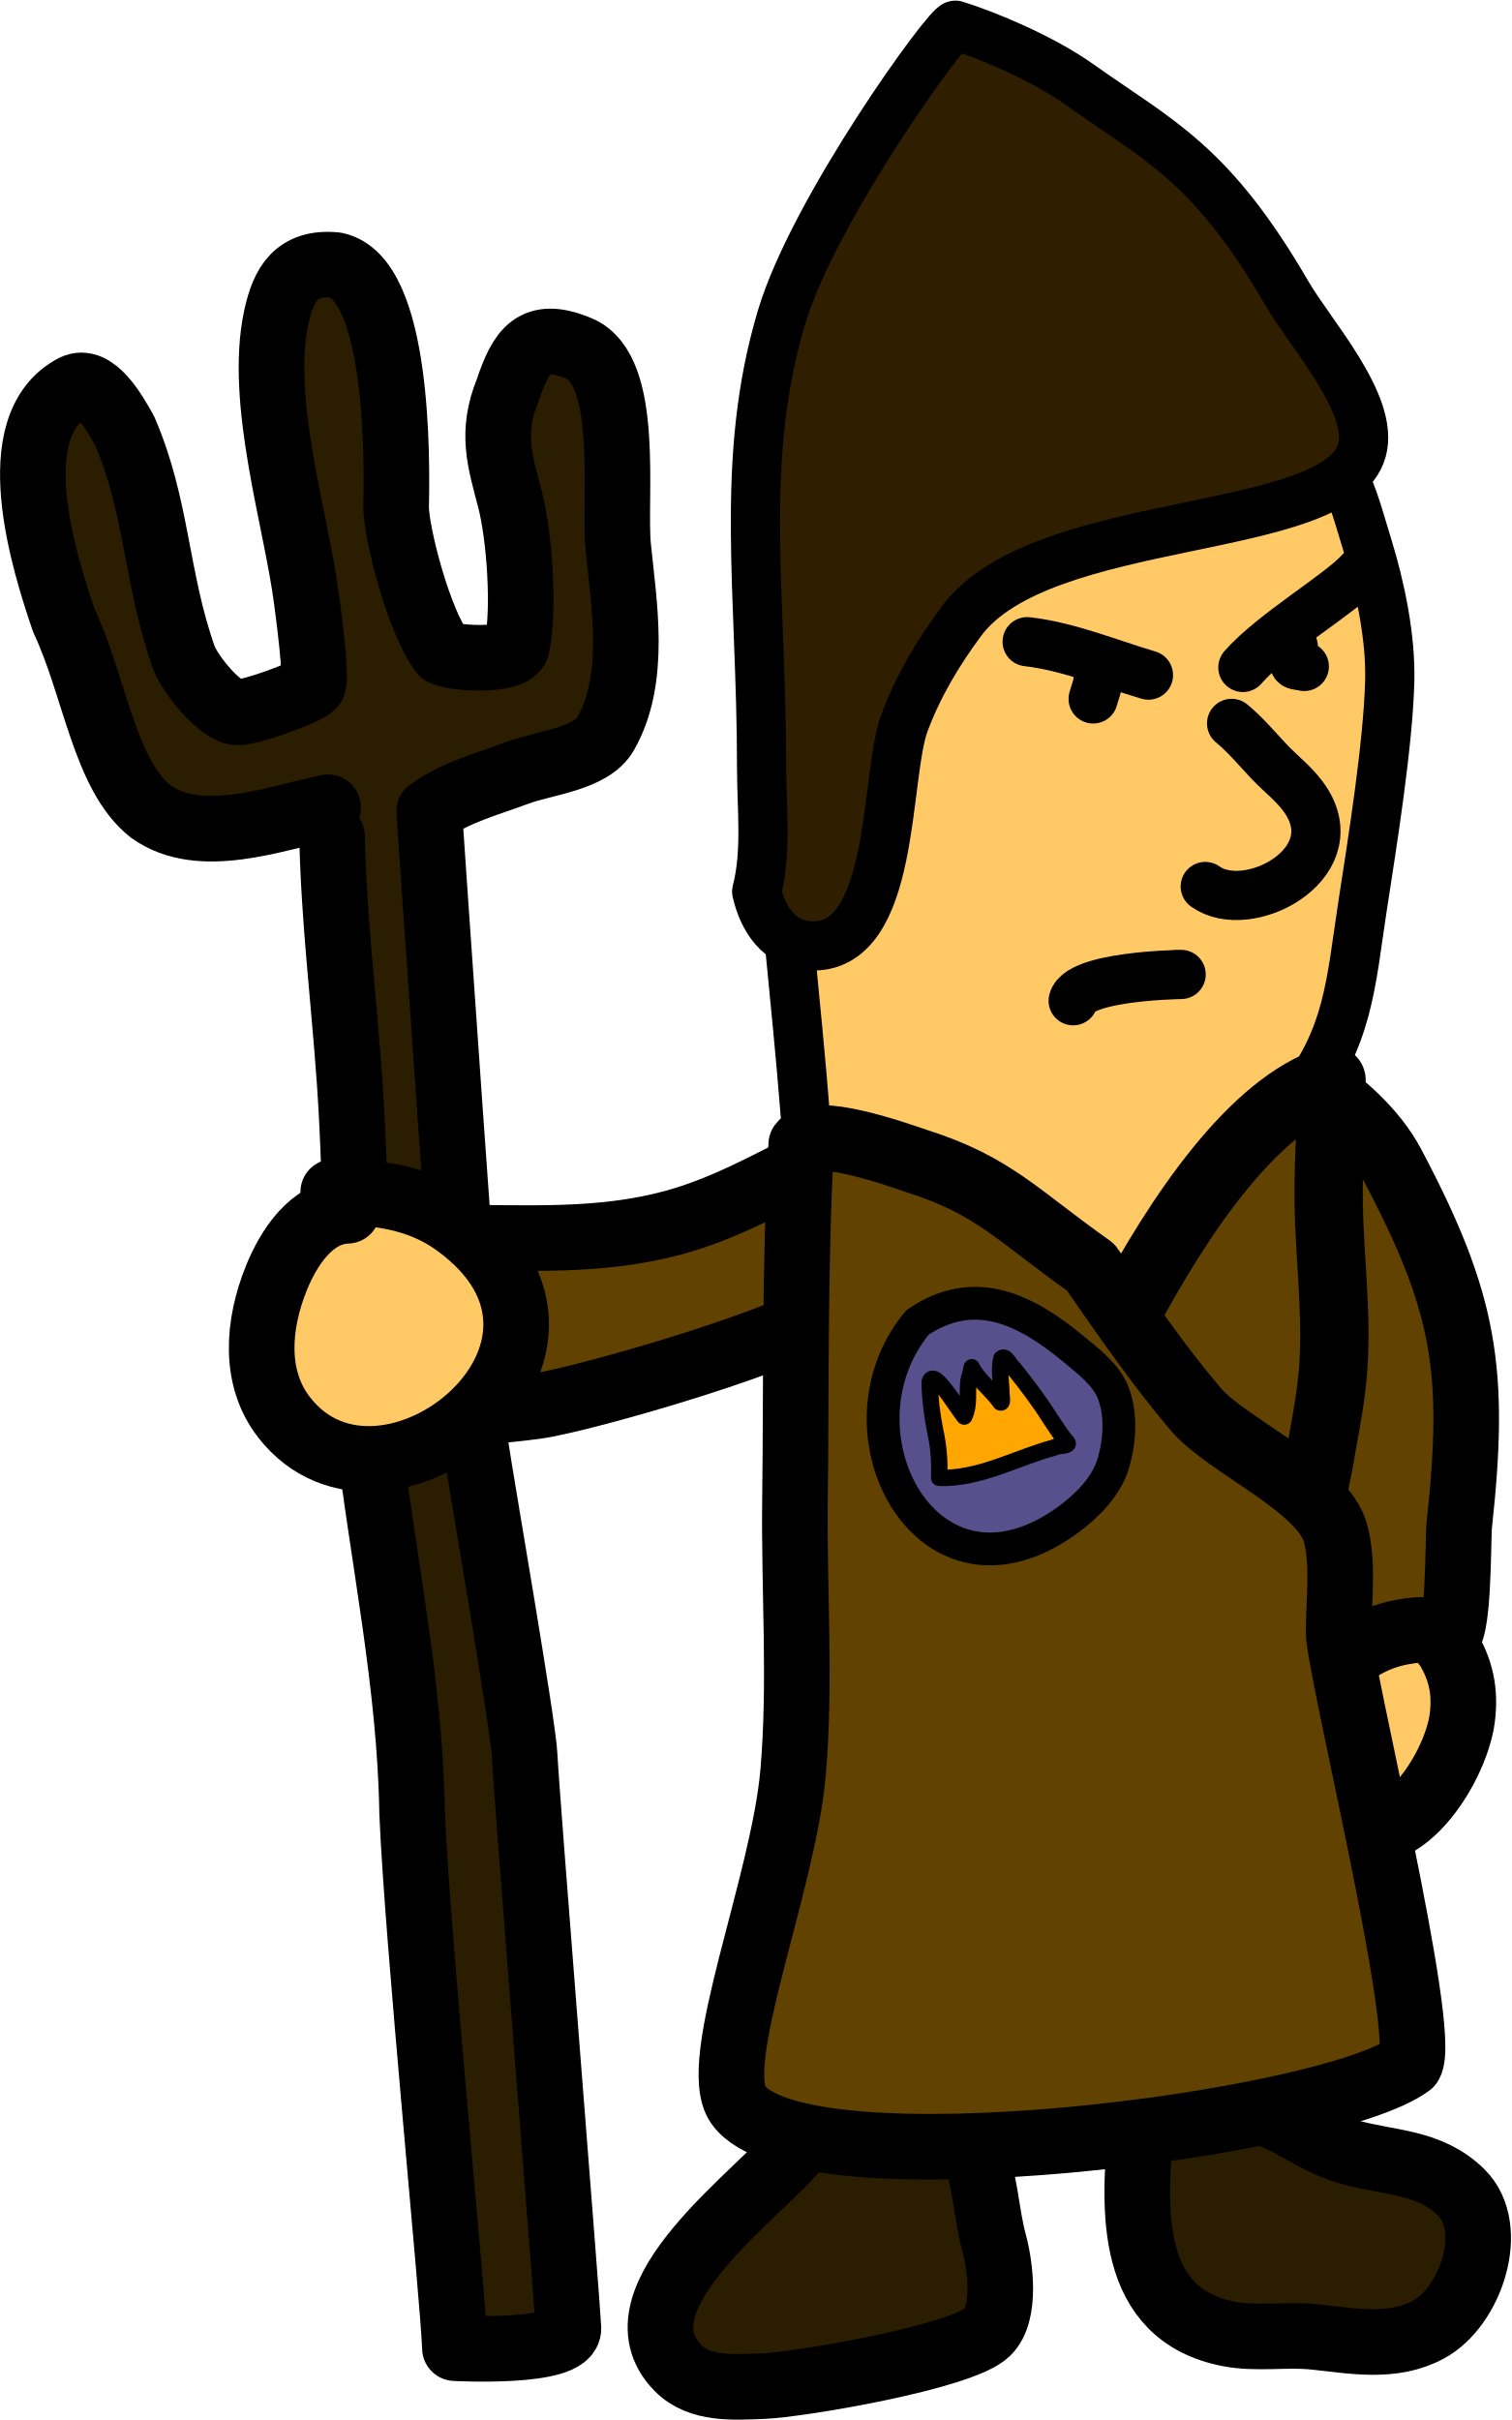
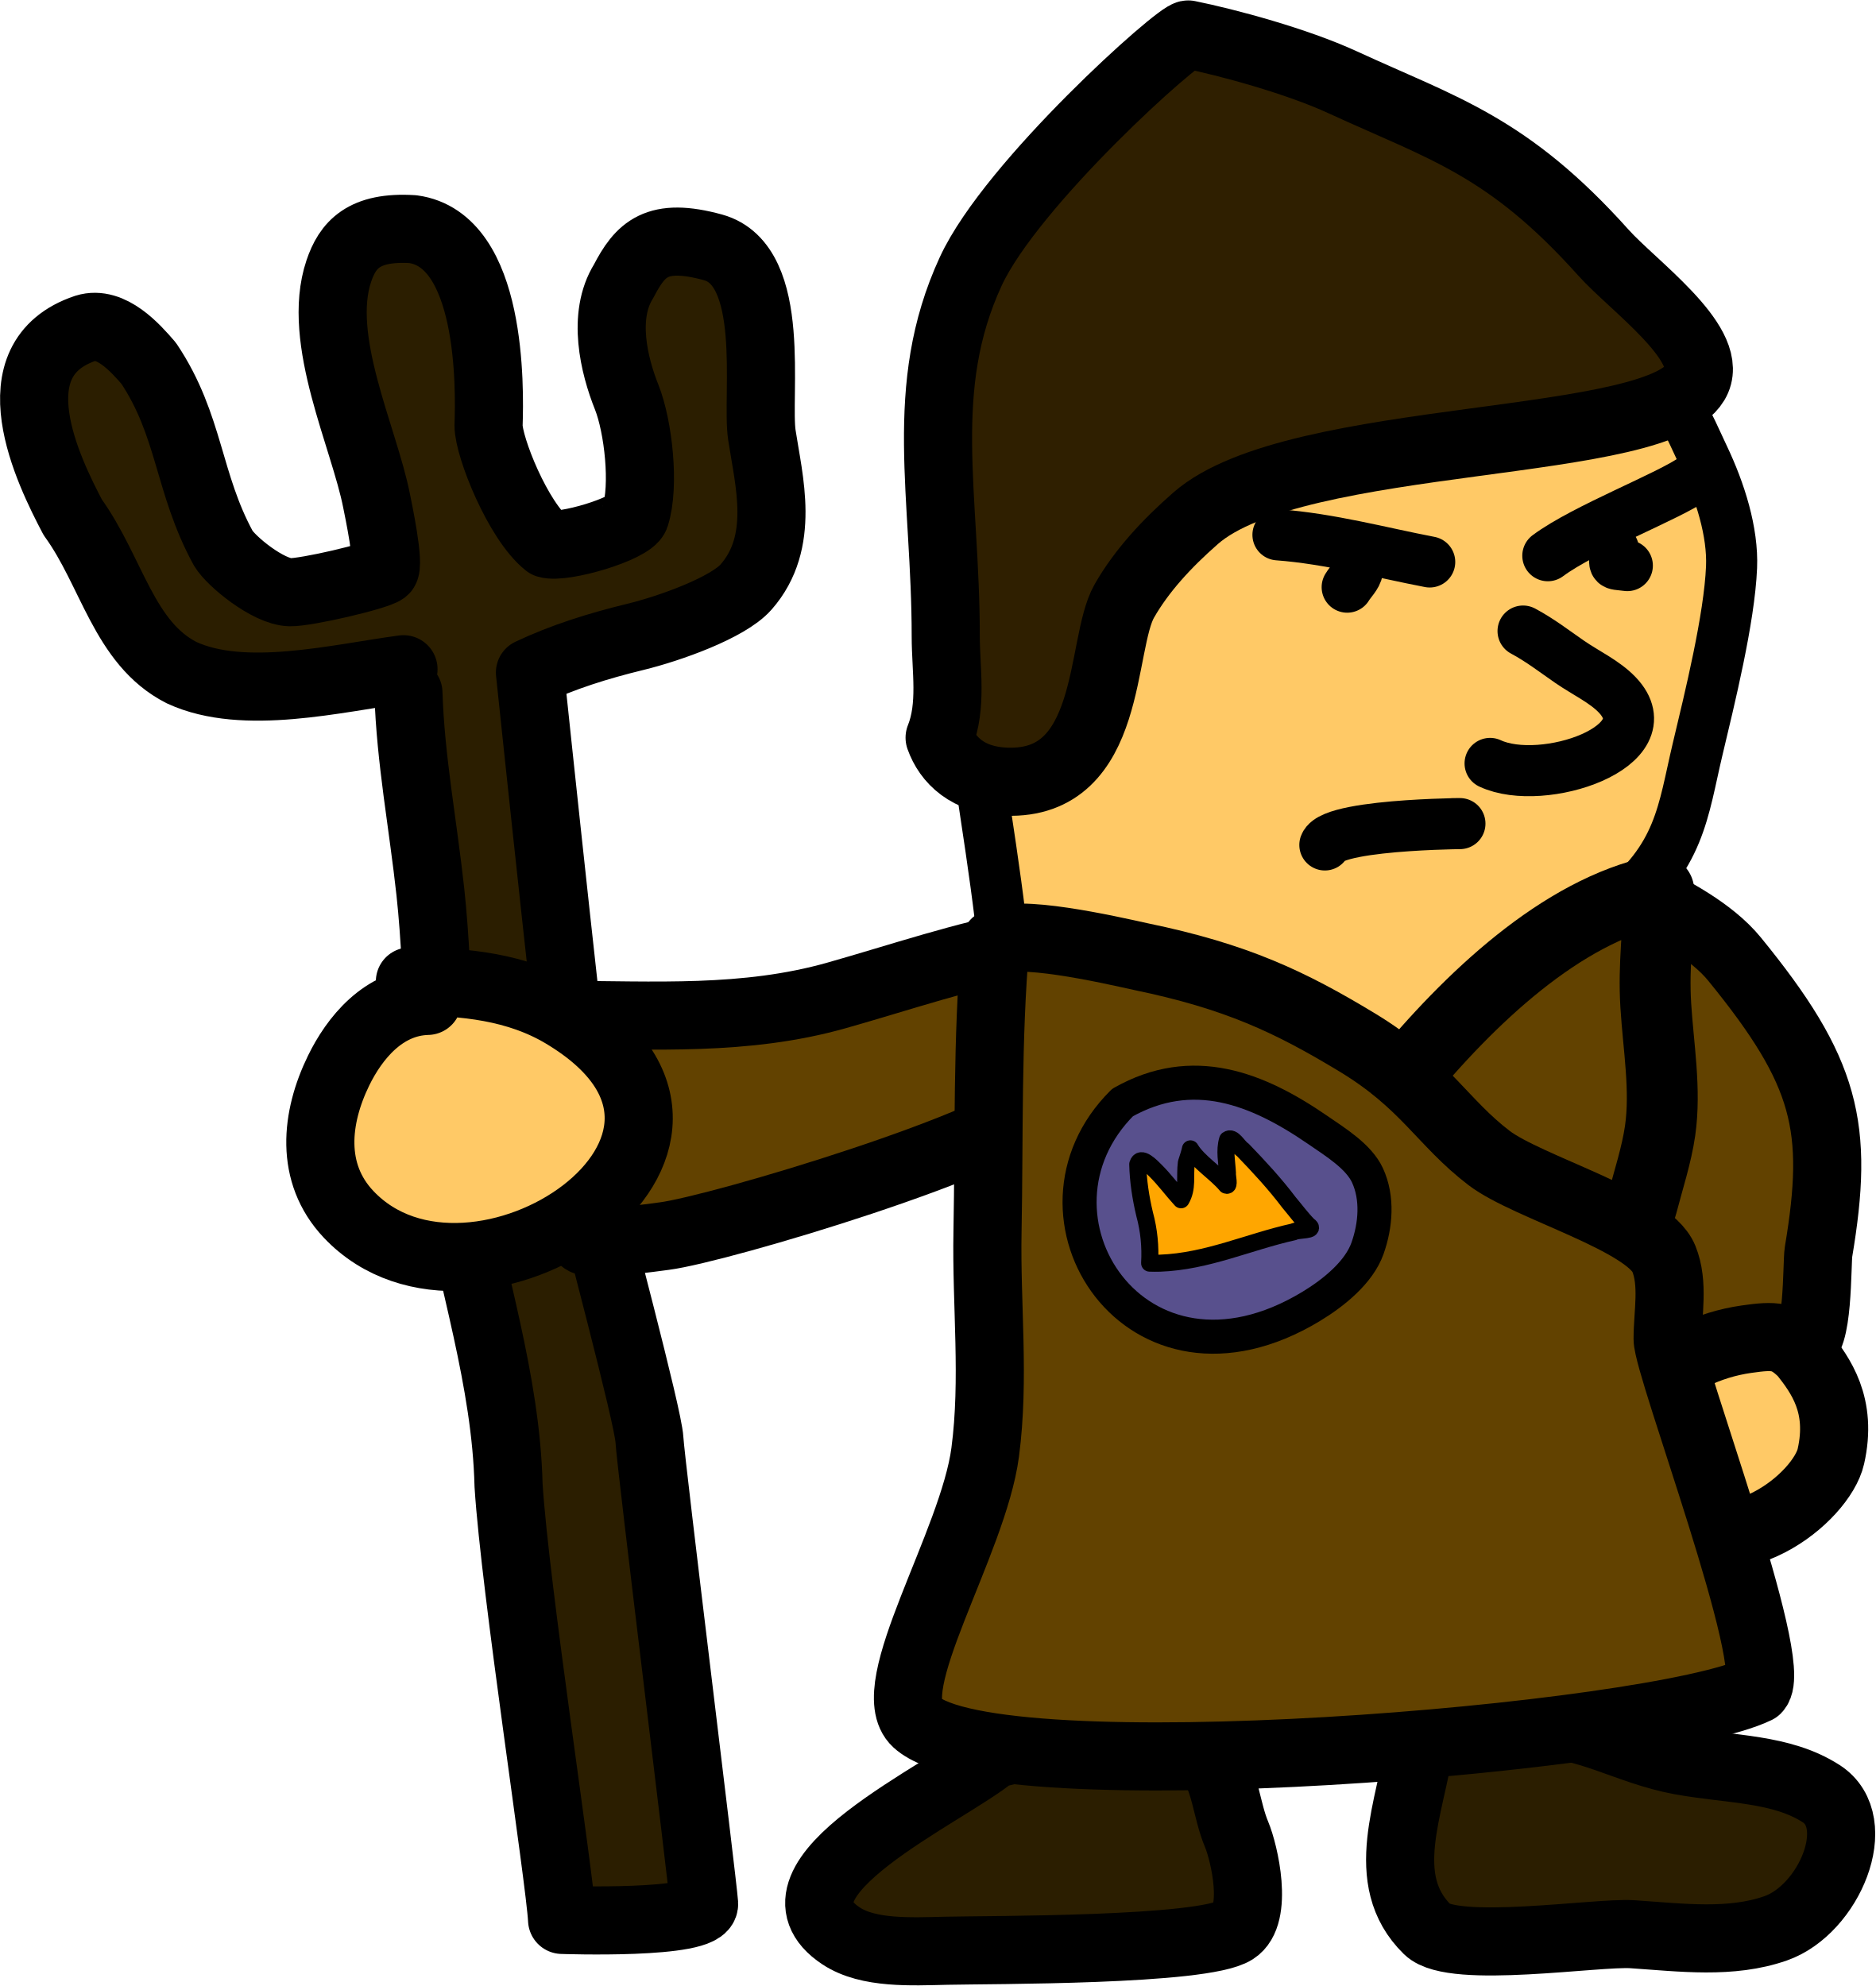
- <svg xmlns="http://www.w3.org/2000/svg" width="184.248mm" height="295.077mm" viewBox="0 0 184.248 295.077" version="1.1" id="svg5">
+ <svg xmlns="http://www.w3.org/2000/svg" width="220.235mm" height="233.294mm" viewBox="0 0 220.235 233.294" version="1.1" id="svg5">
  <defs id="defs2" />
-   <g id="layer1" transform="translate(23.60745,27.42373)">
-     <path style="fill:#ffc966;fill-opacity:1;stroke:#000000;stroke-width:6;stroke-linecap:round;stroke-linejoin:round;stroke-dasharray:none;stroke-opacity:1" d="m 71.001,67.056 c -0.34,-6.542 1.209,-15.611 5.453,-21.772 8.03,-11.657 20.965,-21.375 34.809,-24.322 8.395,-1.787 20.037,0.492 25.285,4.872 3.964,3.308 5.07,8.341 6.592,13.27 1.601,5.188 2.852,11.28 2.708,16.578 -0.212,7.774 -2.128,19.696 -3.315,27.386 -1.423,9.218 -1.656,16.285 -8.077,23.961 -33.501,41.771 -16.891,31.699 -47.508,22.693 -4.286,-0.996 -9.213,-14.211 -12.372,-21.268 -1.072,-13.735 -2.902,-28.432 -3.576,-41.398 z" id="path2766" />
-     <path style="fill:#2b1e00;fill-opacity:1;stroke:#000000;stroke-width:8;stroke-linecap:round;stroke-linejoin:round;stroke-dasharray:none;stroke-opacity:1" d="m 73.928,234 c -4.416,5.779 -23.289,18.744 -14.865,27.307 2.653,2.696 6.819,2.34 10.308,2.218 4.343,-0.151 24.287,-3.505 27.414,-6.575 2.355,-2.312 1.568,-8.149 0.822,-10.891 -1.024,-3.758 -1.049,-8.035 -2.689,-11.576 -3.304,-7.137 -15.887,-2.401 -20.99,-0.484 z" id="path2754" />
-     <path style="fill:#2b1e00;fill-opacity:1;stroke:#000000;stroke-width:8;stroke-linecap:round;stroke-linejoin:round;stroke-dasharray:none;stroke-opacity:1" d="m 115.535,231.903 c -0.985,10.187 -1.582,22.885 10.682,25.25 3.445,0.664 6.935,0.005 10.383,0.363 4.812,0.5 9.61,1.466 13.969,-0.887 5.196,-2.806 8.367,-12.392 4.015,-16.701 -3.901,-3.862 -8.797,-3.562 -13.744,-4.961 -5.162,-1.46 -8.976,-5.63 -14.491,-5.63 -5.614,0 -6.428,0.495 -10.812,2.566 z" id="path2758" />
-     <path style="fill:#2b1e00;fill-opacity:1;stroke:#000000;stroke-width:8;stroke-linecap:round;stroke-linejoin:round;stroke-dasharray:none;stroke-opacity:1" d="m 16.884,74.549 c 0.199,9.986 1.432,19.896 2.134,29.854 0.997,14.129 0.541,28.37 2.195,42.47 1.84,15.681 5.181,30.951 5.431,46.727 0.633,15.568 5.029,59.252 5.218,65.295 0,0 13.983,0.767 13.841,-2.443 -0.142,-3.21 -5.209,-66.136 -5.328,-69.7 -0.119,-3.564 -5.272,-33.067 -6.005,-38.095 -0.733,-5.027 -5.642,-77.151 -5.642,-77.151 3.211,-2.34 7.095,-3.327 10.71,-4.681 3.367,-1.261 9.023,-1.68 10.79,-4.777 3.869,-6.78 2.223,-15.94 1.543,-22.844 -0.577,-5.86 1.556,-21.457 -4.762,-24.127 -5.505,-2.327 -7.086,0.263 -8.716,5.096 -2.106,5.209 -0.935,8.585 0.305,13.36 1.135,4.42 1.773,13.291 0.833,17.823 -0.401,1.934 -7.485,1.57 -9.04,0.821 C 27.565,48.727 24.688,37.618 24.693,34.394 24.822,28.678 25.033,6.496 17.309,4.895 c -4.816,-0.459 -6.357,2.399 -7.212,6.297 -2.251,10.291 2.476,24.995 3.689,34.573 0.122,0.961 1.335,9.713 0.749,10.385 -0.788,0.902 -7.617,3.339 -9.188,3.29 -2.131,-0.066 -5.755,-4.647 -6.512,-6.608 -3.477,-9.821 -3.221,-18.453 -7.268,-27.78 -1.271,-2.272 -3.67,-6.461 -6.147,-5.273 -9.017,4.653 -3.605,21.508 -1.259,28.398 3.828,8.15 4.966,18.918 10.612,23.343 6.058,4.328 15.098,0.835 21.629,-0.512" id="path2441" />
-     <path style="fill:#624200;fill-opacity:1;stroke:#000000;stroke-width:8;stroke-linecap:round;stroke-linejoin:round;stroke-dasharray:none;stroke-opacity:1" d="m 138.955,174.931 c -6.637,-12.366 -8.662,-27.074 -8.662,-40.928 0,-3.276 -0.364,-6.829 0.317,-10.04 1.23,-5.797 4.544,-11.177 6.523,-18.91 2.763,2.015 6.759,5.252 9.006,9.498 8.986,16.984 10.229,25.238 8.187,43.98 -0.177,1.629 0.026,14.097 -1.69,13.633" id="path2635" />
-     <path style="fill:#ffc966;fill-opacity:1;stroke:#000000;stroke-width:8;stroke-linecap:round;stroke-linejoin:round;stroke-dasharray:none;stroke-opacity:1" d="m 152.847,173.39 c 1.684,2.747 2.255,5.403 1.849,8.642 -0.81,6.454 -8.666,18.679 -15.846,11.893 -1.616,-1.527 -2.719,-3.545 -3.169,-5.733 -1.631,-7.928 4.119,-15.22 11.62,-16.599 2.736,-0.503 3.768,-0.489 5.546,1.797 z" id="path2633" />
-     <path style="fill:#624200;fill-opacity:1;stroke:#000000;stroke-width:8.326;stroke-linecap:round;stroke-linejoin:round;stroke-dasharray:none;stroke-opacity:1" d="m 113.604,133.03 c 6.677,-12.519 15.639,-25.702 25.149,-28.765 0,6.266 -0.541,10.97 -0.288,17.268 0.248,6.182 0.993,12.636 0.421,18.799 -0.34,3.666 -1.159,7.462 -1.77,11.103 -0.175,1.041 -1.741,7.502 -0.483,5.719" id="path2627" />
-     <path style="fill:#624200;fill-opacity:1;stroke:#000000;stroke-width:8;stroke-linecap:round;stroke-linejoin:round;stroke-dasharray:none;stroke-opacity:1" d="m 75.815,114.04 c -5.648,2.853 -11.187,5.965 -17.33,7.623 -8.958,2.419 -17.797,1.815 -26.891,1.815 -2.654,0 1.276,10.649 1.494,12.181 0.354,2.487 -0.372,6.457 0.672,8.712 0.327,0.706 7.128,-0.225 7.918,-0.323 5.364,-0.662 33.596,-8.709 37.05,-12.706" id="path2433" />
-     <path style="fill:#ffc966;fill-opacity:1;stroke:#000000;stroke-width:8;stroke-linecap:round;stroke-linejoin:round;stroke-dasharray:none;stroke-opacity:1" d="m 18.746,120.212 c -4.342,0.141 -7.154,4.476 -8.665,8.228 -2.236,5.553 -2.834,12.102 0.971,16.981 12.103,15.521 42.08,-8.317 20.915,-23.637 -4.448,-3.219 -9.598,-3.872 -14.94,-3.872" id="path2435" />
-     <path style="fill:#624200;fill-opacity:1;stroke:#000000;stroke-width:8;stroke-linecap:round;stroke-linejoin:round;stroke-dasharray:none;stroke-opacity:1" d="m 148.306,224.265 c 2.337,-3.659 -8.689,-48.429 -8.689,-52.65 0,-3.832 0.623,-8.313 -0.37,-12.065 -1.515,-5.727 -13.274,-10.695 -17.035,-15.119 -4.546,-5.347 -8.828,-11.571 -12.835,-17.341 -9.008,-6.377 -11.823,-9.949 -21.106,-12.907 -3.07,-1.047 -12.476,-4.347 -14.177,-2.067 -0.817,14.575 -0.589,28.934 -0.766,43.402 -0.135,11.039 0.714,22.119 -0.225,33.118 -1.166,13.662 -10.287,35.514 -6.696,40.585 7.582,10.708 72.091,2.409 81.899,-4.957 z" id="path2623" />
-     <path style="fill:none;fill-opacity:1;stroke:#000000;stroke-width:6;stroke-linecap:round;stroke-linejoin:round;stroke-dasharray:none;stroke-opacity:1" d="m 126.568,60.783 c 1.693,1.396 3.063,3.054 4.557,4.639 1.579,1.675 3.391,2.952 4.631,4.961 4.756,7.704 -7.259,13.987 -12.4,10.286" id="path4723" />
-     <path style="fill:#9be4ff;fill-opacity:1;stroke:#000000;stroke-width:6;stroke-linecap:round;stroke-linejoin:round;stroke-dasharray:none;stroke-opacity:1" d="m 107.249,94.599 c 0.843,-3.426 16.515,-3.202 12.521,-3.202" id="path4785" />
-     <path style="fill:#9be4ff;fill-opacity:1;stroke:#000000;stroke-width:6;stroke-linecap:round;stroke-linejoin:round;stroke-dasharray:none;stroke-opacity:1" d="m 101.638,50.819 c 5.041,0.575 10.079,2.686 14.79,4.074" id="path4787" />
-     <path style="fill:#9be4ff;fill-opacity:1;stroke:#000000;stroke-width:6;stroke-linecap:round;stroke-linejoin:round;stroke-dasharray:none;stroke-opacity:1" d="m 127.941,53.957 c 3.581,-4.107 11.879,-8.978 14.267,-11.657" id="path4789" />
-     <path style="fill:#9be4ff;fill-opacity:1;stroke:#000000;stroke-width:6;stroke-linecap:round;stroke-linejoin:round;stroke-dasharray:none;stroke-opacity:1" d="m 110.284,55.458 c -0.045,0.804 -0.398,1.56 -0.598,2.339" id="path4793" />
-     <path style="fill:#9be4ff;fill-opacity:1;stroke:#000000;stroke-width:6;stroke-linecap:round;stroke-linejoin:round;stroke-dasharray:none;stroke-opacity:1" d="m 134.084,51.416 c 0.346,2.57 -0.434,2.077 1.345,2.42" id="path4795" />
-     <path style="fill:#2f1f00;fill-opacity:1;stroke:#000000;stroke-width:6;stroke-linecap:round;stroke-linejoin:round;stroke-dasharray:none;stroke-opacity:1" d="m 68.659,81.29 c 0.769,3.348 2.731,6.412 6.499,6.615 10.489,0.566 9.075,-20.59 11.503,-27.146 1.666,-4.497 4.098,-8.578 6.947,-12.423 C 103.457,35.039 139.478,38.218 142.46,27.482 144.013,21.894 136.201,13.314 133.366,8.434 124.033,-7.63 117.762,-10.199 107.96,-17.157 c -4.537,-3.22 -11.277,-6.015 -15.061,-7.193 -0.842,-0.262 -17.245,22.362 -21.205,35.592 -5.248,17.53 -2.437,33.541 -2.437,54.841 0,4.953 0.654,10.393 -0.598,15.206 z" id="path4801" />
-     <path style="fill:#58508d;fill-opacity:1;stroke:#000000;stroke-width:4;stroke-linecap:round;stroke-linejoin:round;stroke-dasharray:none;stroke-opacity:1" d="m 88.262,133.831 c -11.009,13.235 1.288,36.543 18.381,24.044 2.259,-1.652 4.674,-4.059 5.493,-6.845 0.797,-2.712 1.023,-5.935 0,-8.613 -0.848,-2.22 -3.099,-3.898 -4.859,-5.362 -5.901,-4.909 -12.181,-7.907 -19.015,-3.223 z" id="path10644" />
-     <path style="fill:#ffa600;fill-opacity:1;stroke:#000000;stroke-width:2;stroke-linecap:round;stroke-linejoin:round;stroke-dasharray:none;stroke-opacity:1" d="m 90.903,152.769 c 0.093,-1.937 -0.061,-3.879 -0.488,-5.772 -0.38,-1.94 -0.632,-3.913 -0.67,-5.889 0.267,-1.124 1.356,0.304 1.71,0.724 0.917,1.095 1.65,2.332 2.512,3.465 0.675,-1.395 0.34,-2.755 0.516,-4.369 0.135,-0.505 0.353,-1.304 0.396,-1.637 0.726,1.51 2.555,2.894 3.492,4.282 0.367,0.194 0.078,-1.052 0.119,-1.408 -0.049,-1.314 -0.315,-2.666 0.011,-3.96 0.521,-0.462 1.029,0.869 1.474,1.193 1.593,1.995 3.147,4.025 4.498,6.194 0.632,0.904 1.207,1.86 1.901,2.715 0.847,0.66 -1.03,0.472 -1.434,0.77 -4.356,1.17 -8.442,3.498 -13.027,3.695 -0.336,0.012 -0.673,0.012 -1.009,-0.003 z" id="path11691" />
+   <g id="layer1" transform="translate(41.66257,47.37159)">
+     <path style="fill:#ffc966;fill-opacity:1;stroke:#000000;stroke-width:6;stroke-linecap:round;stroke-linejoin:round;stroke-dasharray:none;stroke-opacity:1" d="M 71.51,28.151 C 71.1,23.036 72.968,15.944 78.081,11.126 87.756,2.011 103.342,-5.588 120.024,-7.892 c 10.116,-1.398 24.143,0.385 30.466,3.81 4.776,2.586 6.109,6.522 7.943,10.377 1.929,4.057 3.437,8.82 3.263,12.963 -0.255,6.079 -2.564,15.401 -3.994,21.415 -1.714,7.208 -1.996,12.734 -9.732,18.736 C 107.604,92.069 127.617,84.194 90.727,77.152 85.563,76.373 79.626,66.04 75.819,60.522 74.527,49.781 72.323,38.289 71.51,28.151 Z" id="path2766" />
+     <path style="fill:#2b1e00;fill-opacity:1;stroke:#000000;stroke-width:8;stroke-linecap:round;stroke-linejoin:round;stroke-dasharray:none;stroke-opacity:1" d="m 75.038,158.692 c -5.321,4.519 -28.062,14.657 -17.911,21.353 3.196,2.108 8.217,1.83 12.421,1.735 5.233,-0.118 30.017,0.019 33.785,-2.381 2.837,-1.808 1.137,-9.132 0.237,-11.276 -1.233,-2.939 -1.264,-6.283 -3.24,-9.052 -3.981,-5.581 -19.142,-1.878 -25.292,-0.378 z" id="path2754" />
+     <path style="fill:#2b1e00;fill-opacity:1;stroke:#000000;stroke-width:8;stroke-linecap:round;stroke-linejoin:round;stroke-dasharray:none;stroke-opacity:1" d="m 125.171,157.052 c -1.187,7.966 -5.168,16.389 0.827,22.253 2.99,2.925 19.898,0.255 24.053,0.535 5.798,0.391 11.58,1.146 16.831,-0.694 6.261,-2.194 10.583,-12.45 5.34,-15.819 -4.7,-3.02 -10.6,-2.785 -16.561,-3.879 -6.219,-1.142 -10.815,-4.402 -17.461,-4.402 -6.764,0 -7.746,0.387 -13.028,2.007 z" id="path2758" />
+     <path style="fill:#2b1e00;fill-opacity:1;stroke:#000000;stroke-width:8;stroke-linecap:round;stroke-linejoin:round;stroke-dasharray:none;stroke-opacity:1" d="m 6.304,34.01 c 0.24,7.809 1.725,15.558 2.572,23.344 1.201,11.048 0.651,22.184 2.645,33.209 2.217,12.261 6.243,24.202 6.543,36.538 0.763,12.173 6.059,46.332 6.287,51.057 0,0 16.849,0.6 16.677,-1.91 -0.172,-2.51 -6.276,-51.715 -6.419,-54.501 -0.143,-2.787 -6.352,-25.857 -7.235,-29.788 -0.883,-3.931 -6.798,-60.327 -6.798,-60.327 3.869,-1.83 8.02,-3.131 12.376,-4.19 4.057,-0.986 10.873,-3.431 13.002,-5.852 4.662,-5.302 2.679,-12.464 1.86,-17.863 -0.695,-4.582 1.874,-19.953 -5.738,-22.041 -6.633,-1.819 -8.539,0.206 -10.502,3.985 -2.538,4.073 -1.127,9.888 0.368,13.622 1.368,3.456 2.136,10.393 1.004,13.937 -0.483,1.512 -8.489,3.873 -10.364,3.288 -3.406,-2.698 -6.873,-11.385 -6.867,-13.906 0.155,-4.469 0.409,-21.814 -8.897,-23.066 -5.803,-0.359 -7.66,1.876 -8.69,4.924 -2.713,8.047 2.983,19.544 4.445,27.034 0.147,0.752 1.609,7.595 0.903,8.12 -0.949,0.706 -9.178,2.611 -11.07,2.573 -2.568,-0.052 -6.934,-3.633 -7.846,-5.167 -4.189,-7.679 -3.881,-14.429 -8.758,-21.722 -1.531,-1.777 -4.422,-5.052 -7.407,-4.123 -10.864,3.638 -4.343,16.818 -1.518,22.205 4.613,6.373 5.983,14.793 12.787,18.253 7.299,3.385 18.192,0.653 26.061,-0.4" id="path2441" />
+     <path style="fill:#624200;fill-opacity:1;stroke:#000000;stroke-width:8;stroke-linecap:round;stroke-linejoin:round;stroke-dasharray:none;stroke-opacity:1" d="m 153.39,112.503 c -7.997,-9.67 -10.438,-21.17 -10.438,-32.004 0,-2.562 -0.439,-5.34 0.382,-7.85 1.482,-4.533 5.475,-8.74 7.86,-14.786 3.329,1.576 8.144,4.106 10.851,7.427 10.828,13.28 12.325,19.734 9.865,34.39 -0.214,1.274 0.031,11.023 -2.037,10.66" id="path2635" />
+     <path style="fill:#ffc966;fill-opacity:1;stroke:#000000;stroke-width:8;stroke-linecap:round;stroke-linejoin:round;stroke-dasharray:none;stroke-opacity:1" d="m 170.129,111.622 c 2.03,2.569 4.598,6.077 3.231,12.094 -1.081,4.757 -11.445,13.449 -20.097,7.105 -1.947,-1.427 -3.276,-3.314 -3.819,-5.36 -1.966,-7.412 4.963,-14.23 14.002,-15.519 3.297,-0.47 4.541,-0.457 6.683,1.68 z" id="path2633" />
+     <path style="fill:#624200;fill-opacity:1;stroke:#000000;stroke-width:8.326;stroke-linecap:round;stroke-linejoin:round;stroke-dasharray:none;stroke-opacity:1" d="m 122.844,79.738 c 8.046,-9.789 18.844,-20.098 30.303,-22.493 0,4.899 -0.652,8.578 -0.348,13.503 0.299,4.834 1.196,9.88 0.507,14.7 -0.41,2.867 -1.396,5.835 -2.133,8.682 -0.211,0.814 -2.097,5.866 -0.582,4.472" id="path2627" />
+     <path style="fill:#624200;fill-opacity:1;stroke:#000000;stroke-width:8;stroke-linecap:round;stroke-linejoin:round;stroke-dasharray:none;stroke-opacity:1" d="m 78.553,63.648 c -6.628,1.12 -14.544,3.809 -21.946,5.905 -10.794,3.055 -21.445,2.293 -32.402,2.293 -3.198,0 1.537,13.452 1.8,15.388 0.427,3.142 -0.448,8.157 0.81,11.006 0.394,0.892 8.589,-0.285 9.541,-0.408 6.464,-0.836 40.481,-11.002 44.643,-16.051" id="path2433" />
+     <path style="fill:#ffc966;fill-opacity:1;stroke:#000000;stroke-width:8;stroke-linecap:round;stroke-linejoin:round;stroke-dasharray:none;stroke-opacity:1" d="m 8.547,70.204 c -5.232,0.141 -8.62,4.451 -10.441,8.183 -2.694,5.522 -3.414,12.035 1.17,16.888 C 13.859,110.71 49.98,87.003 24.478,71.768 19.118,68.567 12.912,67.918 6.477,67.918" id="path2435" />
+     <path style="fill:#624200;fill-opacity:1;stroke:#000000;stroke-width:8;stroke-linecap:round;stroke-linejoin:round;stroke-dasharray:none;stroke-opacity:1" d="m 164.657,151.08 c 2.816,-2.861 -10.47,-37.868 -10.47,-41.169 0,-2.997 0.75,-6.501 -0.446,-9.434 -1.826,-4.478 -15.994,-8.363 -20.526,-11.822 -5.477,-4.181 -7.531,-8.754 -15.465,-13.56 -7.935,-4.806 -14.246,-7.78 -25.431,-10.093 -3.7,-0.819 -15.033,-3.399 -17.083,-1.616 -0.985,11.397 -0.71,22.624 -0.923,33.938 -0.162,8.632 0.861,17.295 -0.271,25.897 -1.405,10.683 -12.395,27.77 -8.068,31.735 9.136,8.373 86.864,1.884 98.682,-3.876 z" id="path2623" />
+     <path style="fill:none;fill-opacity:1;stroke:#000000;stroke-width:6;stroke-linecap:round;stroke-linejoin:round;stroke-dasharray:none;stroke-opacity:1" d="m 137.21,26.758 c 2.04,1.092 3.691,2.388 5.49,3.627 1.902,1.31 4.086,2.308 5.58,3.879 5.73,6.024 -8.746,10.937 -14.941,8.043" id="path4723" />
+     <path style="fill:#9be4ff;fill-opacity:1;stroke:#000000;stroke-width:6;stroke-linecap:round;stroke-linejoin:round;stroke-dasharray:none;stroke-opacity:1" d="m 113.933,51.883 c 1.016,-2.679 19.9,-2.504 15.087,-2.504" id="path4785" />
+     <path style="fill:#9be4ff;fill-opacity:1;stroke:#000000;stroke-width:6;stroke-linecap:round;stroke-linejoin:round;stroke-dasharray:none;stroke-opacity:1" d="m 108.425,15.455 c 6.074,0.449 12.144,2.1 17.821,3.186" id="path4787" />
+     <path style="fill:#9be4ff;fill-opacity:1;stroke:#000000;stroke-width:6;stroke-linecap:round;stroke-linejoin:round;stroke-dasharray:none;stroke-opacity:1" d="m 140.119,17.908 c 4.314,-3.212 14.313,-7.02 17.191,-9.115" id="path4789" />
+     <path style="fill:#9be4ff;fill-opacity:1;stroke:#000000;stroke-width:6;stroke-linecap:round;stroke-linejoin:round;stroke-dasharray:none;stroke-opacity:1" d="m 117.777,19.584 c -0.092,0.693 -0.815,1.345 -1.222,2.017" id="path4793" />
+     <path style="fill:#9be4ff;fill-opacity:1;stroke:#000000;stroke-width:6;stroke-linecap:round;stroke-linejoin:round;stroke-dasharray:none;stroke-opacity:1" d="m 147.835,17.176 c 0.417,2.01 -0.523,1.624 1.62,1.892" id="path4795" />
+     <path style="fill:#2f1f00;fill-opacity:1;stroke:#000000;stroke-width:8;stroke-linecap:round;stroke-linejoin:round;stroke-dasharray:none;stroke-opacity:1" d="m 68.688,39.281 c 0.926,2.618 3.291,5.013 7.83,5.173 12.639,0.443 10.935,-16.1 13.861,-21.226 2.007,-3.516 4.938,-6.707 8.37,-9.714 11.868,-10.397 55.27,-7.911 58.864,-16.306 1.871,-4.37 -7.542,-11.079 -10.958,-14.895 -11.246,-12.561 -18.802,-14.57 -30.612,-20.01 -5.467,-2.518 -13.587,-4.703 -18.148,-5.625 -1.015,-0.205 -20.779,17.486 -25.551,27.831 -6.323,13.707 -2.936,26.227 -2.936,42.883 0,3.873 0.788,8.127 -0.72,11.891 z" id="path4801" />
+     <path style="fill:#58508d;fill-opacity:1;stroke:#000000;stroke-width:4;stroke-linecap:round;stroke-linejoin:round;stroke-dasharray:none;stroke-opacity:1" d="m 90.171,82.144 c -13.265,13.184 1.552,36.402 22.148,23.951 2.722,-1.646 5.632,-4.043 6.619,-6.819 0.961,-2.702 1.232,-5.912 0,-8.58 -1.021,-2.211 -3.734,-3.883 -5.855,-5.341 -7.11,-4.89 -14.677,-7.876 -22.912,-3.211 z" id="path10644" />
+     <path style="fill:#ffa600;fill-opacity:1;stroke:#000000;stroke-width:2;stroke-linecap:round;stroke-linejoin:round;stroke-dasharray:none;stroke-opacity:1" d="m 93.353,101.009 c 0.112,-1.93 -0.074,-3.865 -0.588,-5.75 -0.458,-1.932 -0.762,-3.898 -0.807,-5.866 0.322,-1.12 1.634,0.303 2.06,0.721 1.105,1.091 1.989,2.323 3.027,3.452 0.814,-1.389 0.41,-2.745 0.622,-4.352 0.163,-0.503 0.426,-1.299 0.477,-1.631 0.874,1.504 3.078,2.883 4.208,4.265 0.442,0.193 0.094,-1.048 0.143,-1.402 -0.06,-1.309 -0.38,-2.656 0.013,-3.944 0.628,-0.46 1.24,0.865 1.776,1.188 1.919,1.987 3.792,4.01 5.42,6.17 0.762,0.901 1.454,1.853 2.291,2.705 1.021,0.657 -1.241,0.47 -1.728,0.767 -5.249,1.165 -10.173,3.484 -15.696,3.681 -0.405,0.012 -0.811,0.012 -1.216,-0.003 z" id="path11691" />
  </g>
</svg>
